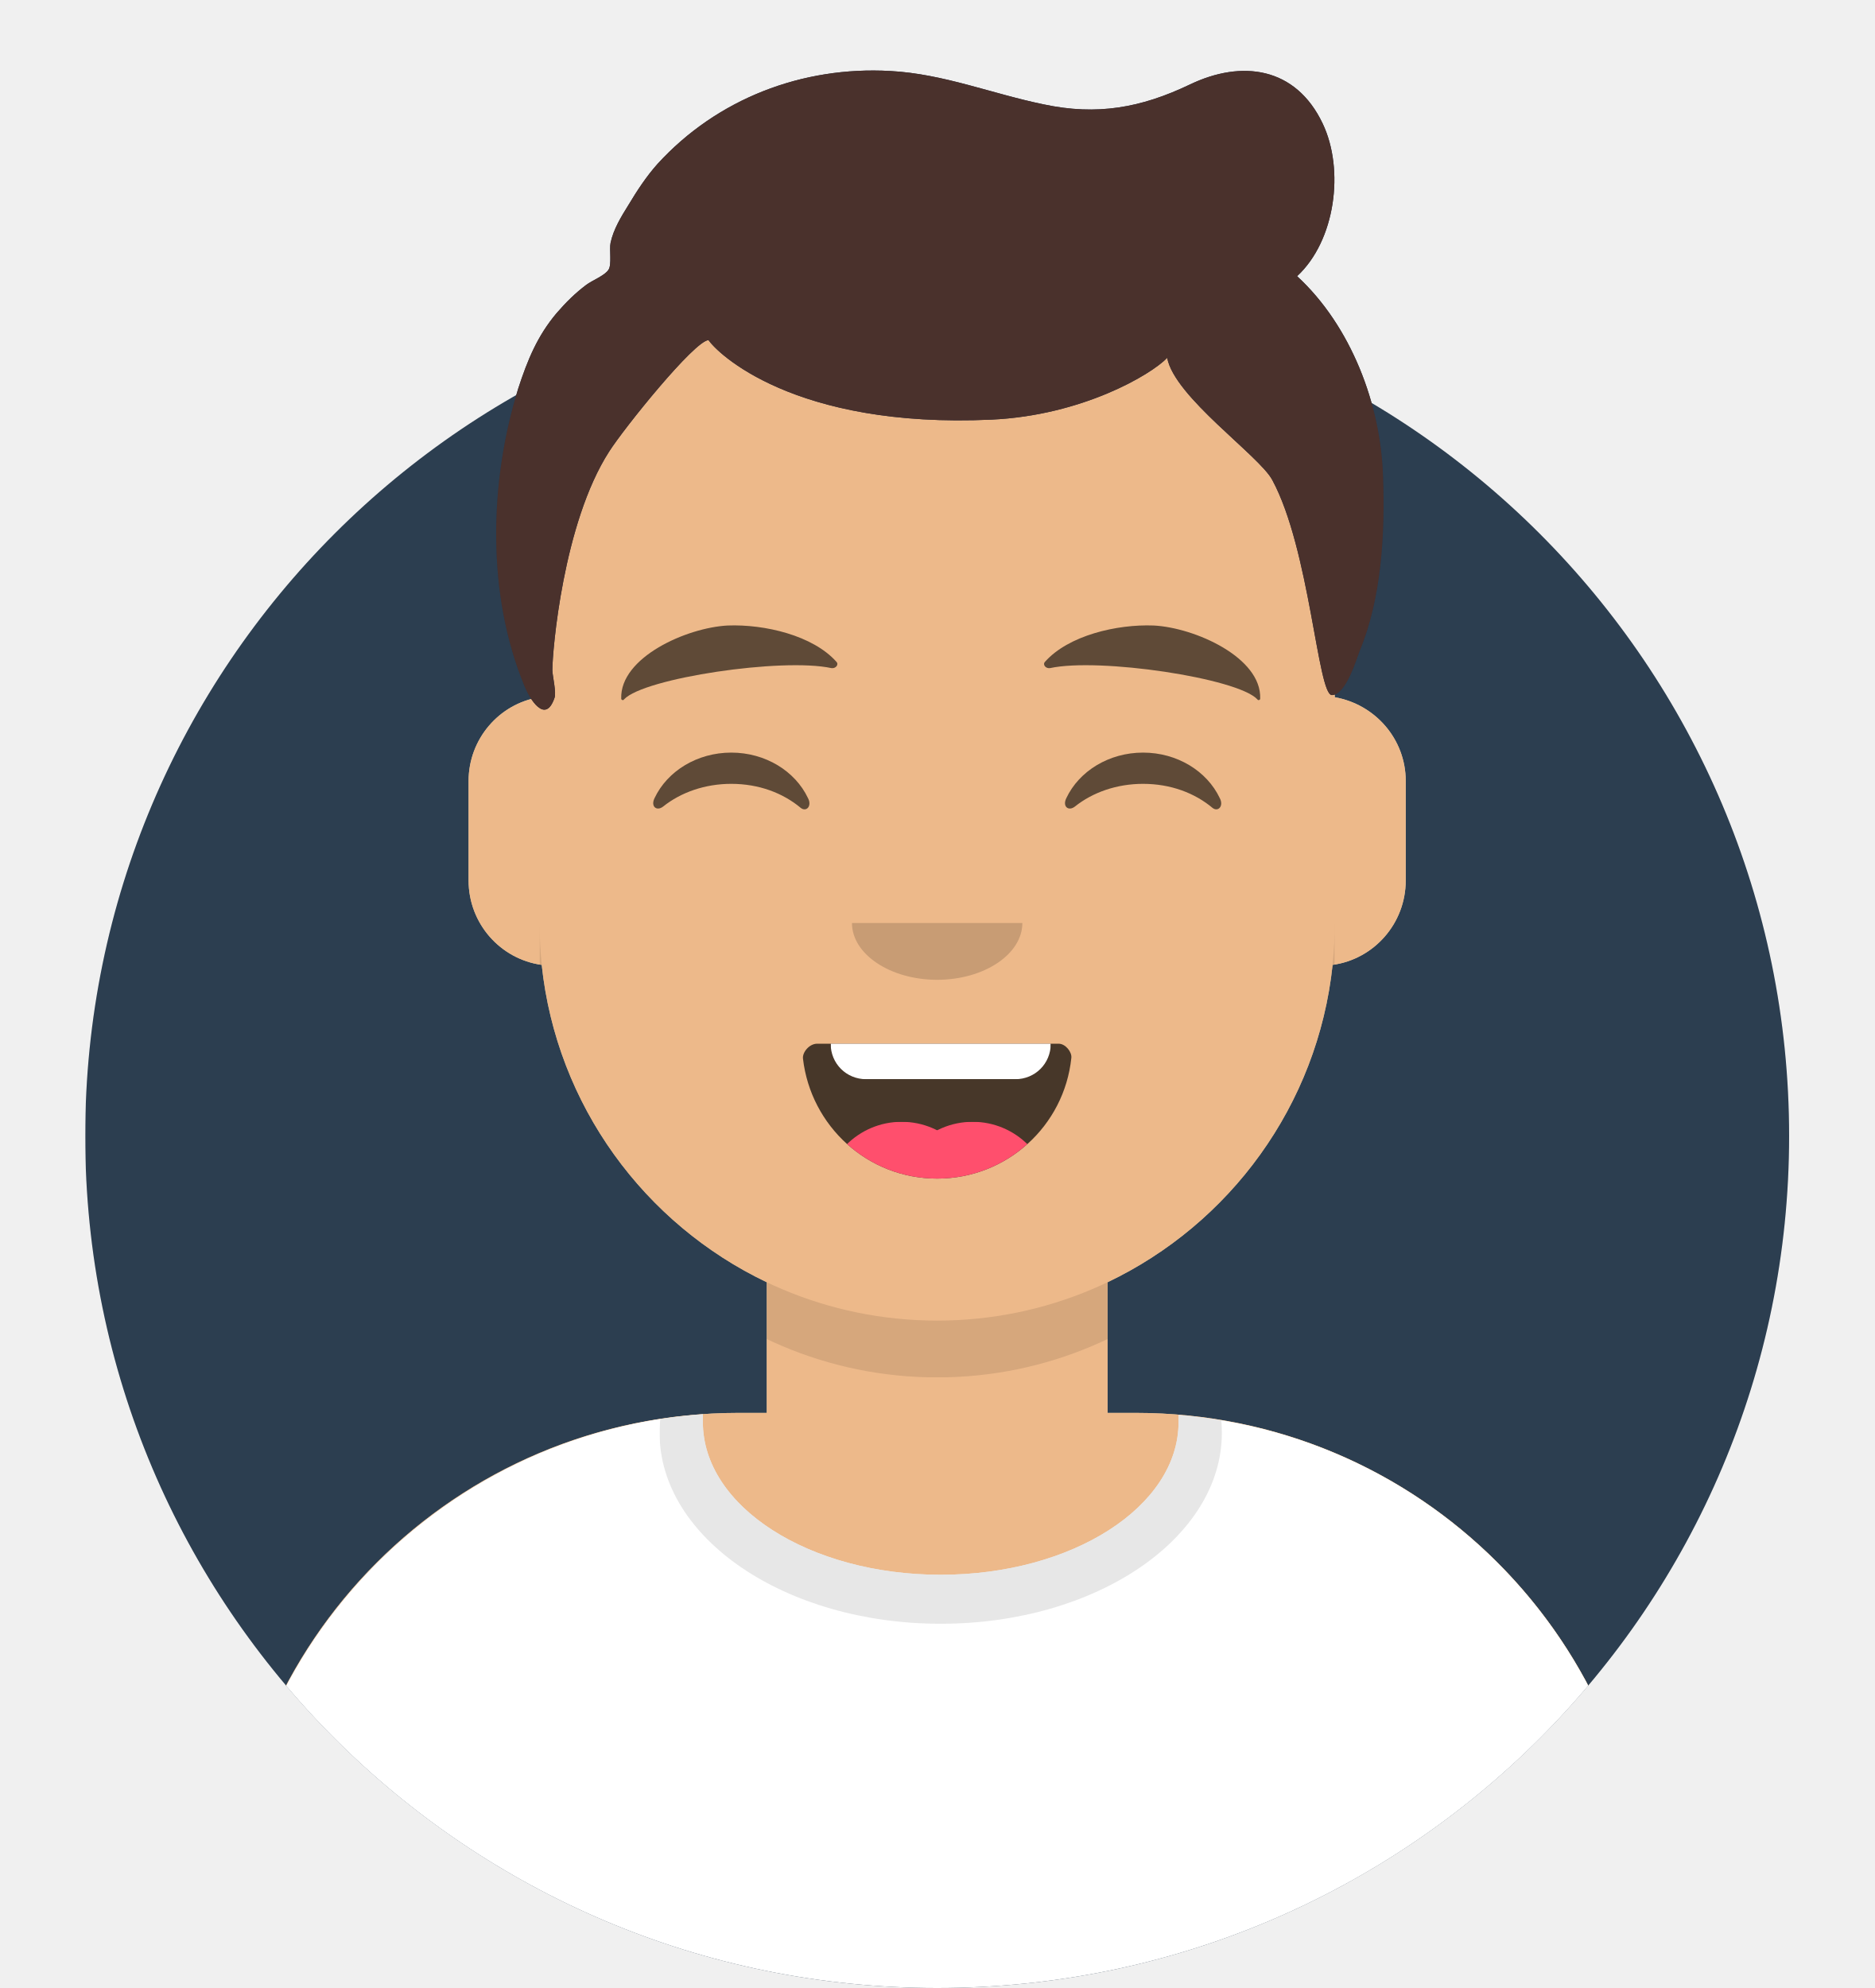
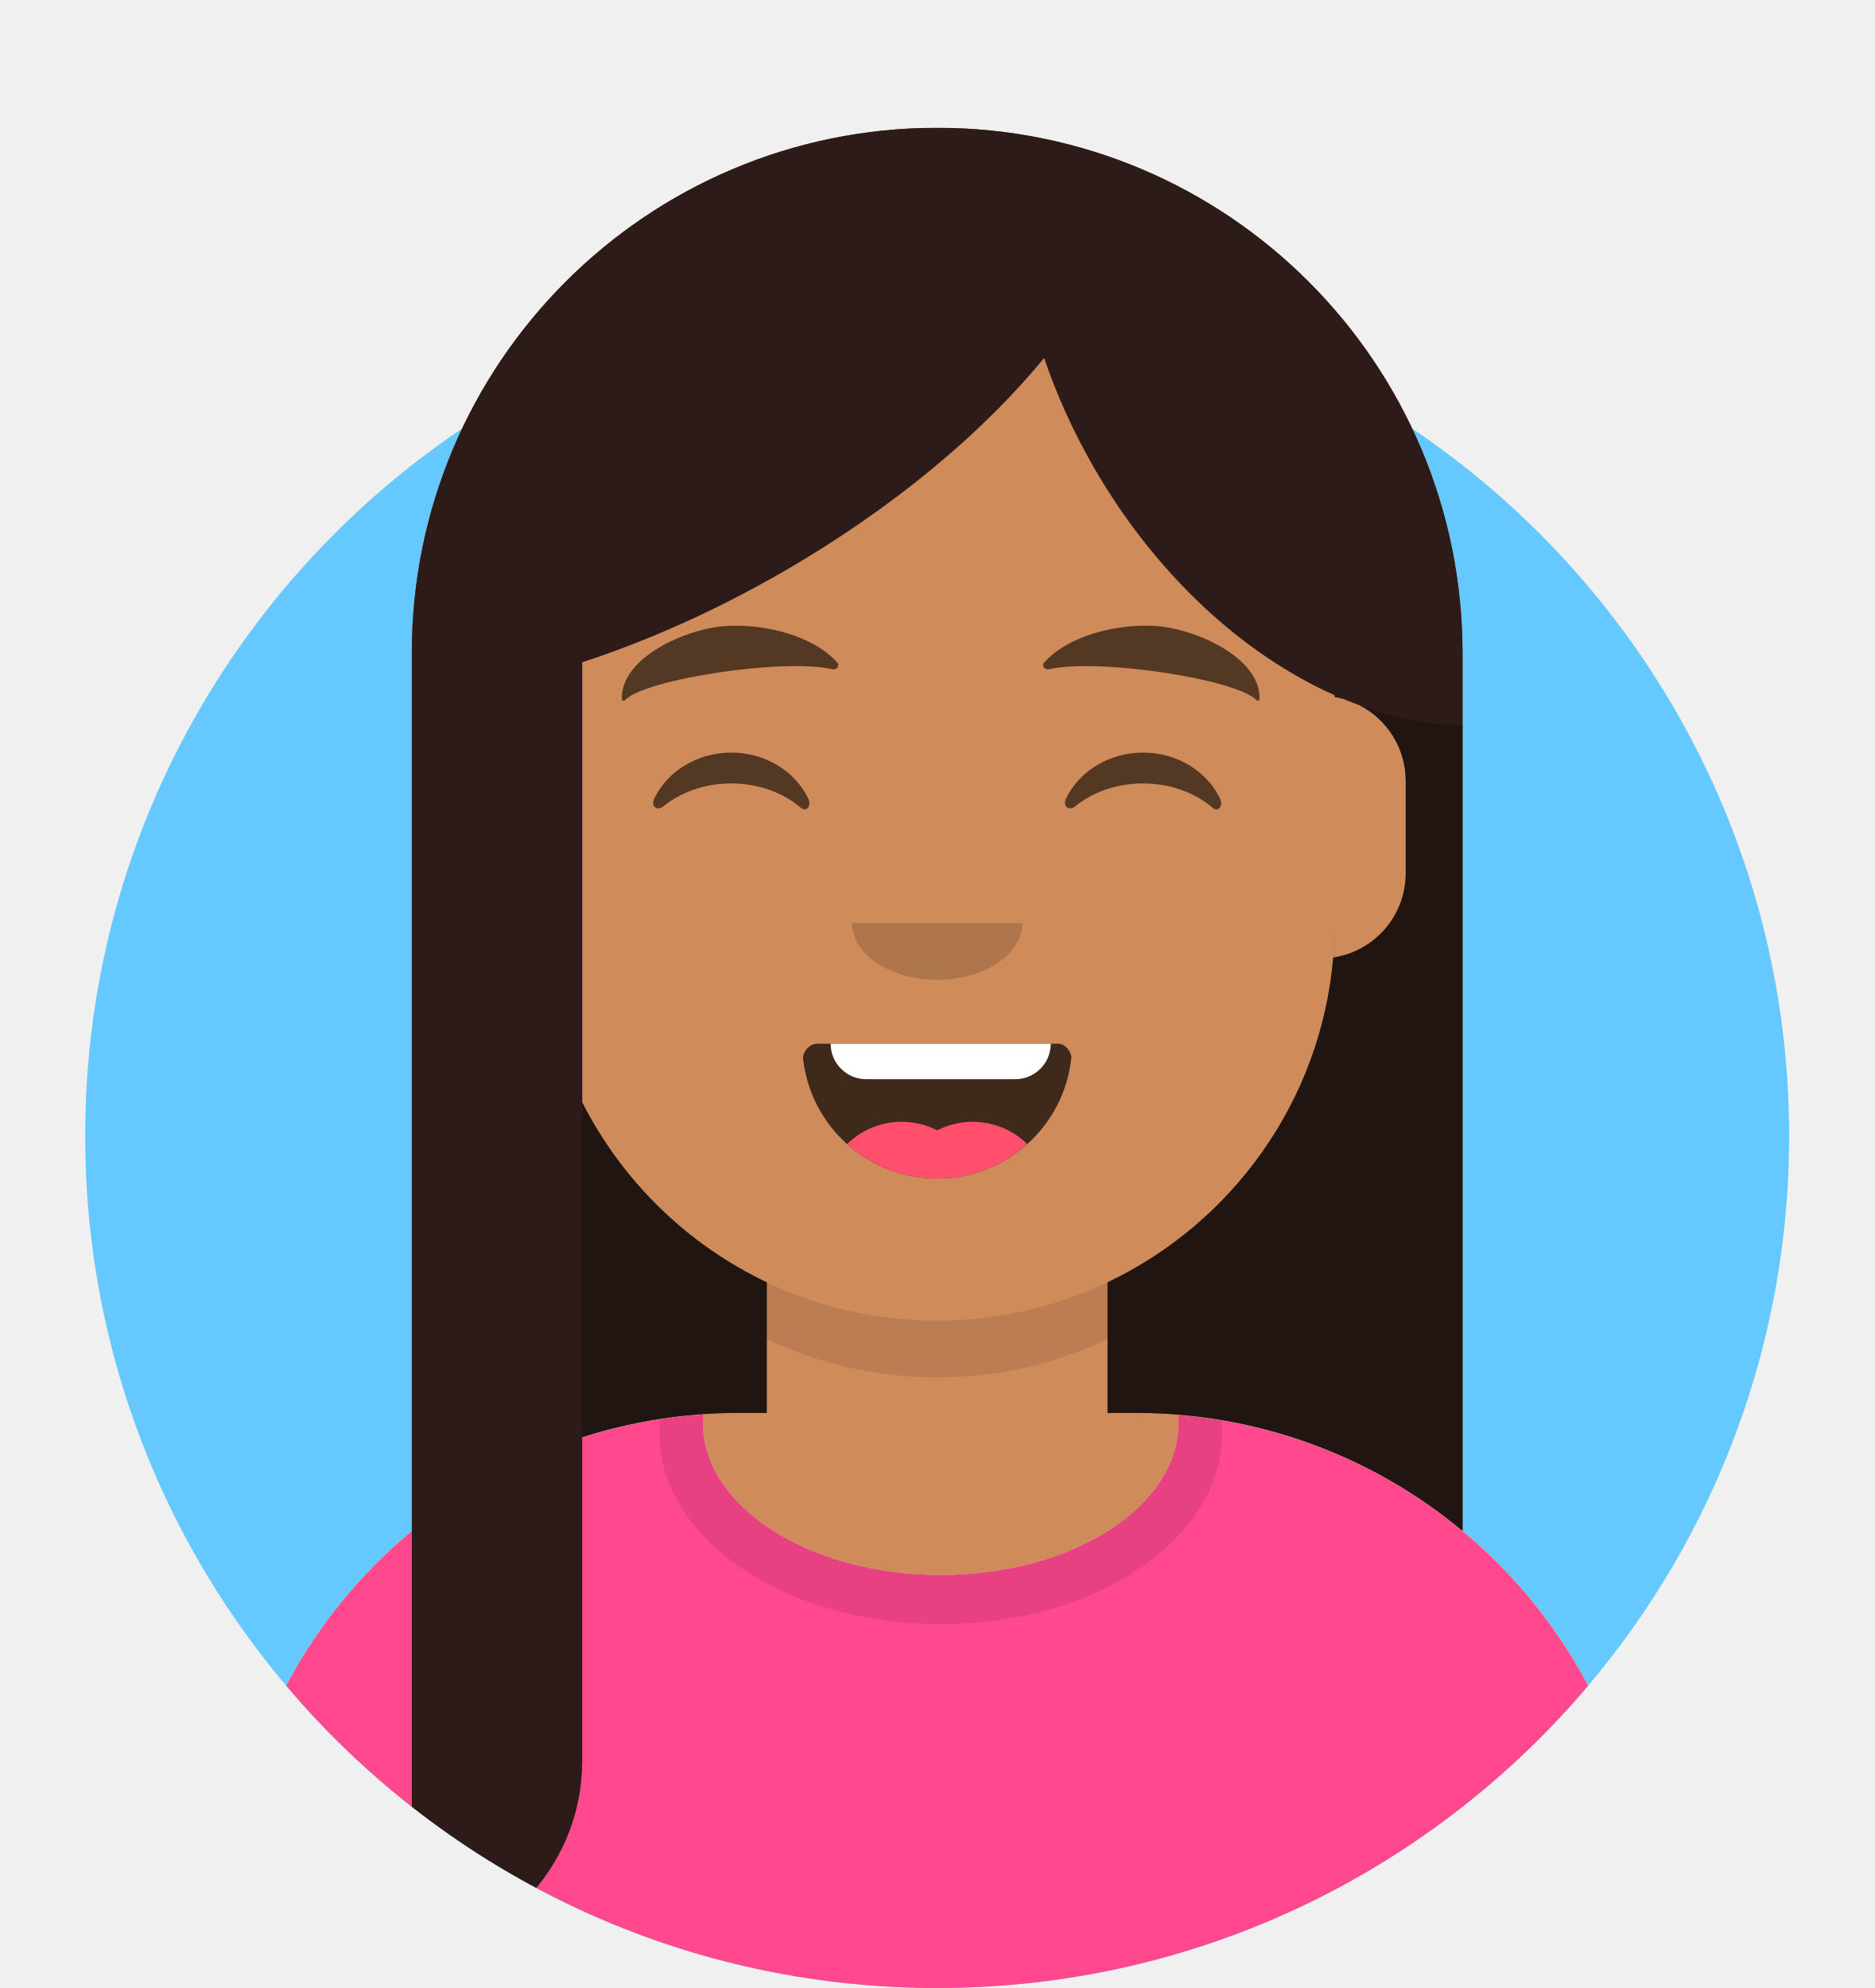
- <svg xmlns="http://www.w3.org/2000/svg" version="1.1" id="Layer_1" x="0px" y="0px" viewBox="0 0 264 280" style="enable-background:new 0 0 264 280;" xml:space="preserve">
-   <style type="text/css">
- 	.st0{fill-rule:evenodd;clip-rule:evenodd;fill:#E6E6E6;}
- 	.st1{filter:url(#Adobe_OpacityMaskFilter);}
- 	.st2{fill-rule:evenodd;clip-rule:evenodd;fill:#FFFFFF;}
- 	.st3{mask:url(#mask-2_1_);}
- 	.st4{fill-rule:evenodd;clip-rule:evenodd;fill:#2C3E50;}
- 	.st5{filter:url(#Adobe_OpacityMaskFilter_1_);}
- 	.st6{mask:url(#mask-4_1_);}
- 	.st7{fill-rule:evenodd;clip-rule:evenodd;fill:#D0C6AC;}
- 	.st8{filter:url(#Adobe_OpacityMaskFilter_2_);}
- 	.st9{mask:url(#mask-6_1_);}
- 	.st10{fill-rule:evenodd;clip-rule:evenodd;fill:#EDB98A;}
- 	.st11{filter:url(#Adobe_OpacityMaskFilter_3_);}
- 	.st12{mask:url(#mask-6_2_);fill-rule:evenodd;clip-rule:evenodd;fill-opacity:0.1;}
- 	.st13{filter:url(#Adobe_OpacityMaskFilter_4_);}
- 	.st14{mask:url(#react-mask-952_1_);}
- 	.st15{filter:url(#Adobe_OpacityMaskFilter_5_);}
- 	.st16{opacity:0.6;mask:url(#react-mask-952_2_);}
- 	.st17{fill-rule:evenodd;clip-rule:evenodd;fill-opacity:0.16;}
- 	.st18{fill-rule:evenodd;clip-rule:evenodd;fill-opacity:0.7;}
- 	.st19{filter:url(#Adobe_OpacityMaskFilter_6_);}
- 	.st20{mask:url(#react-mask-934_1_);fill-rule:evenodd;clip-rule:evenodd;fill:#FFFFFF;}
- 	.st21{filter:url(#Adobe_OpacityMaskFilter_7_);}
- 	.st22{mask:url(#react-mask-934_2_);}
- 	.st23{fill-rule:evenodd;clip-rule:evenodd;fill:#FF4F6D;}
- 	.st24{fill-rule:evenodd;clip-rule:evenodd;fill-opacity:0.6;}
- 	.st25{filter:url(#Adobe_OpacityMaskFilter_8_);}
- 	.st26{mask:url(#react-mask-925_1_);}
- 	.st27{fill-rule:evenodd;clip-rule:evenodd;fill:#28354B;}
- 	.st28{filter:url(#Adobe_OpacityMaskFilter_9_);}
- 	.st29{mask:url(#react-mask-924_1_);}
- 	.st30{fill-rule:evenodd;clip-rule:evenodd;fill:#4A312C;}
- </style>
-   <g>
-     <g transform="translate(-825, -1100)">
+ <svg xmlns="http://www.w3.org/2000/svg" xmlns:xlink="http://www.w3.org/1999/xlink" width="264px" height="280px" viewBox="0 0 264 280" version="1.1">
+   <defs>
+     <circle id="path-1" cx="120" cy="120" r="120" />
+     <path d="M12,160 C12,226.274 65.726,280 132,280 C198.274,280 252,226.274 252,160 L264,160 L264,-1.42108547e-14 L-3.19744231e-14,-1.42108547e-14 L-3.19744231e-14,160 L12,160 Z" id="path-3" />
+     <path d="M124,144.611 L124,163 L128,163 L128,163 C167.765,163 200,195.235 200,235 L200,244 L0,244 L0,235 C-4.86974701e-15,195.235 32.235,163 72,163 L72,163 L76,163 L76,144.611 C58.763,136.422 46.372,119.687 44.305,99.881 C38.48,99.058 34,94.052 34,88 L34,74 C34,68.054 38.325,63.118 44,62.166 L44,56 L44,56 C44,25.072 69.072,5.68137151e-15 100,0 L100,0 L100,0 C130.928,-5.68137151e-15 156,25.072 156,56 L156,62.166 C161.675,63.118 166,68.054 166,74 L166,88 C166,94.052 161.52,99.058 155.695,99.881 C153.628,119.687 141.237,136.422 124,144.611 Z" id="path-5" />
+   </defs>
+   <g id="Avataaar" stroke="none" stroke-width="1" fill="none" fill-rule="evenodd">
+     <g transform="translate(-825, -1100)" id="Avataaar/Circle">
      <g transform="translate(825, 1100)">
-         <g id="Circle" transform="translate(12, 40)">
-           <g id="Circle-Background">
-             <circle class="st0" cx="120" cy="120" r="120" />
-           </g>
-           <defs>
-             <filter id="Adobe_OpacityMaskFilter" filterUnits="userSpaceOnUse" x="0" y="0" width="240" height="240">
-               <feColorMatrix type="matrix" values="1 0 0 0 0  0 1 0 0 0  0 0 1 0 0  0 0 0 1 0" />
-             </filter>
-           </defs>
-           <mask maskUnits="userSpaceOnUse" x="0" y="0" width="240" height="240" id="mask-2_1_">
-             <g class="st1">
-               <circle id="path-1_1_" class="st2" cx="120" cy="120" r="120" />
-             </g>
+         <g id="Circle" stroke-width="1" fill-rule="evenodd" transform="translate(12, 40)">
+           <mask id="mask-2" fill="white">
+             <use xlink:href="#path-1" />
          </mask>
-           <g class="st3">
-             <rect class="st4" width="240" height="240" />
+           <use id="Circle-Background" fill="#E6E6E6" xlink:href="#path-1" />
+           <g id="Color/Palette/Blue-01" mask="url(#mask-2)" fill="#65C9FF">
+             <rect id="🖍Color" x="0" y="0" width="240" height="240" />
          </g>
        </g>
-         <g id="Mask">
- 			</g>
-         <defs>
-           <filter id="Adobe_OpacityMaskFilter_1_" filterUnits="userSpaceOnUse" x="-1" y="0" width="265" height="280">
-             <feColorMatrix type="matrix" values="1 0 0 0 0  0 1 0 0 0  0 0 1 0 0  0 0 0 1 0" />
-           </filter>
-         </defs>
-         <mask maskUnits="userSpaceOnUse" x="-1" y="0" width="265" height="280" id="mask-4_1_">
-           <g class="st5">
-             <path id="path-3_1_" class="st2" d="M12,160c0,66.3,53.7,120,120,120s120-53.7,120-120h12V0H0v160H12z" />
-           </g>
+         <mask id="mask-4" fill="white">
+           <use xlink:href="#path-3" />
        </mask>
-         <g id="Avataaar" class="st6">
+         <g id="Mask" />
+         <g id="Avataaar" stroke-width="1" fill-rule="evenodd" mask="url(#mask-4)">
          <g id="Body" transform="translate(32, 36)">
-             <g>
-               <path class="st7" d="M124,144.6V163h4l0,0c39.8,0,72,32.2,72,72v9H0v-9c0-39.8,32.2-72,72-72l0,0h4v-18.4        c-17.2-8.2-29.6-24.9-31.7-44.7C38.5,99.1,34,94.1,34,88V74c0-5.9,4.3-10.9,10-11.8V56l0,0c0-30.9,25.1-56,56-56l0,0l0,0        c30.9,0,56,25.1,56,56v6.2c5.7,1,10,5.9,10,11.8v14c0,6.1-4.5,11.1-10.3,11.9C153.6,119.7,141.2,136.4,124,144.6z" />
-             </g>
-             <defs>
-               <filter id="Adobe_OpacityMaskFilter_2_" filterUnits="userSpaceOnUse" x="-32" y="0" width="264" height="244">
-                 <feColorMatrix type="matrix" values="1 0 0 0 0  0 1 0 0 0  0 0 1 0 0  0 0 0 1 0" />
-               </filter>
-             </defs>
-             <mask maskUnits="userSpaceOnUse" x="-32" y="0" width="264" height="244" id="mask-6_1_">
-               <g class="st8">
-                 <path id="path-5_1_" class="st2" d="M124,144.6V163h4l0,0c39.8,0,72,32.2,72,72v9H0v-9c0-39.8,32.2-72,72-72l0,0h4v-18.4         c-17.2-8.2-29.6-24.9-31.7-44.7C38.5,99.1,34,94.1,34,88V74c0-5.9,4.3-10.9,10-11.8V56l0,0c0-30.9,25.1-56,56-56l0,0l0,0         c30.9,0,56,25.1,56,56v6.2c5.7,1,10,5.9,10,11.8v14c0,6.1-4.5,11.1-10.3,11.9C153.6,119.7,141.2,136.4,124,144.6z" />
-               </g>
+             <mask id="mask-6" fill="white">
+               <use xlink:href="#path-5" />
            </mask>
-             <g class="st9">
-               <g id="Color" transform="translate(-32, 0)">
-                 <rect class="st10" width="264" height="244" />
+             <use fill="#D0C6AC" xlink:href="#path-5" />
+             <g id="Skin/👶🏽-03-Brown" mask="url(#mask-6)" fill="#D08B5B">
+               <g transform="translate(-32, 0)" id="Color">
+                 <rect x="0" y="0" width="264" height="244" />
              </g>
            </g>
+             <path d="M156,79 L156,102 C156,132.928 130.928,158 100,158 C69.072,158 44,132.928 44,102 L44,79 L44,94 C44,124.928 69.072,150 100,150 C130.928,150 156,124.928 156,94 L156,79 Z" id="Neck-Shadow" fill-opacity="0.1" fill="#000000" mask="url(#mask-6)" />
+           </g>
+           <g id="Clothing/Shirt-Crew-Neck" transform="translate(0, 170)">
            <defs>
-               <filter id="Adobe_OpacityMaskFilter_3_" filterUnits="userSpaceOnUse" x="44" y="79" width="112" height="79">
-                 <feColorMatrix type="matrix" values="1 0 0 0 0  0 1 0 0 0  0 0 1 0 0  0 0 0 1 0" />
-               </filter>
+               <path d="M165.96,29.295 C202.936,32.325 232,63.294 232,101.052 L232,110 L32,110 L32,101.052 C32,62.953 61.592,31.765 99.045,29.22 C99.015,29.593 99,29.969 99,30.348 C99,42.211 113.998,51.828 132.5,51.828 C151.002,51.828 166,42.211 166,30.348 C166,29.995 165.987,29.644 165.96,29.295 Z" id="react-path-64" />
            </defs>
-             <mask maskUnits="userSpaceOnUse" x="44" y="79" width="112" height="79" id="mask-6_2_">
-               <g class="st11">
-                 <path id="path-5_2_" class="st2" d="M124,144.6V163h4l0,0c39.8,0,72,32.2,72,72v9H0v-9c0-39.8,32.2-72,72-72l0,0h4v-18.4         c-17.2-8.2-29.6-24.9-31.7-44.7C38.5,99.1,34,94.1,34,88V74c0-5.9,4.3-10.9,10-11.8V56l0,0c0-30.9,25.1-56,56-56l0,0l0,0         c30.9,0,56,25.1,56,56v6.2c5.7,1,10,5.9,10,11.8v14c0,6.1-4.5,11.1-10.3,11.9C153.6,119.7,141.2,136.4,124,144.6z" />
-               </g>
+             <mask id="react-mask-65" fill="white">
+               <use xlink:href="#react-path-64" />
            </mask>
-             <path id="Neck-Shadow" class="st12" d="M156,79v23c0,30.9-25.1,56-56,56s-56-25.1-56-56V79v15c0,30.9,25.1,56,56,56       s56-25.1,56-56V79z" />
-           </g>
-           <g transform="translate(0, 170)">
-             <g id="Clothes">
-               <path class="st0" d="M166,29.3c37,3,66,34,66,71.8v8.9H32v-8.9C32,63,61.6,31.8,99,29.2c0,0.4,0,0.7,0,1.1        c0,11.9,15,21.5,33.5,21.5S166,42.2,166,30.3C166,30,166,29.6,166,29.3z" />
+             <use id="Clothes" fill="#E6E6E6" fill-rule="evenodd" xlink:href="#react-path-64" />
+             <g id="Color/Palette/Gray-01" mask="url(#react-mask-65)" fill-rule="evenodd" fill="#FF488E">
+               <rect id="🖍Color" x="0" y="0" width="264" height="110" />
            </g>
-             <defs>
-               <filter id="Adobe_OpacityMaskFilter_4_" filterUnits="userSpaceOnUse" x="0" y="0" width="264" height="110">
-                 <feColorMatrix type="matrix" values="1 0 0 0 0  0 1 0 0 0  0 0 1 0 0  0 0 0 1 0" />
-               </filter>
-             </defs>
-             <mask maskUnits="userSpaceOnUse" x="0" y="0" width="264" height="110" id="react-mask-952_1_">
-               <g class="st13">
-                 <path id="react-path-951_1_" class="st2" d="M166,29.3c37,3,66,34,66,71.8v8.9H32v-8.9C32,63,61.6,31.8,99,29.2         c0,0.4,0,0.7,0,1.1c0,11.9,15,21.5,33.5,21.5S166,42.2,166,30.3C166,30,166,29.6,166,29.3z" />
-               </g>
-             </mask>
-             <g class="st14">
-               <rect class="st2" width="264" height="110" />
-             </g>
-             <defs>
-               <filter id="Adobe_OpacityMaskFilter_5_" filterUnits="userSpaceOnUse" x="92.9" y="4.9" width="79.3" height="53.8">
-                 <feColorMatrix type="matrix" values="1 0 0 0 0  0 1 0 0 0  0 0 1 0 0  0 0 0 1 0" />
-               </filter>
-             </defs>
-             <mask maskUnits="userSpaceOnUse" x="92.9" y="4.9" width="79.3" height="53.8" id="react-mask-952_2_">
-               <g class="st15">
-                 <path id="react-path-951_2_" class="st2" d="M166,29.3c37,3,66,34,66,71.8v8.9H32v-8.9C32,63,61.6,31.8,99,29.2         c0,0.4,0,0.7,0,1.1c0,11.9,15,21.5,33.5,21.5S166,42.2,166,30.3C166,30,166,29.6,166,29.3z" />
-               </g>
-             </mask>
-             <g id="Shadowy" class="st16">
-               <g transform="translate(92, 4)">
-                 <ellipse class="st17" cx="40.5" cy="27.8" rx="39.6" ry="26.9" />
+             <g id="Shadowy" opacity="0.6" stroke-width="1" fill-rule="evenodd" mask="url(#react-mask-65)" fill-opacity="0.16" fill="#000000">
+               <g transform="translate(92, 4)" id="Hola-👋🏼">
+                 <ellipse cx="40.5" cy="27.848" rx="39.635" ry="26.914" />
              </g>
            </g>
          </g>
-           <g id="Face" transform="translate(76, 82)">
-             <g transform="translate(2, 52)">
-               <g id="Mouth">
-                 <path class="st18" d="M35.1,15.1C36.2,24.6,44.2,32,54,32c9.8,0,17.9-7.4,18.9-17c0.1-0.8-0.8-2-1.8-2c-14.9,0-26.3,0-34,0         C36,13,35,14.2,35.1,15.1z" />
-               </g>
+           <g id="Face" transform="translate(76, 82)" fill="#000000">
+             <g id="Mouth/Smile" transform="translate(2, 52)">
              <defs>
-                 <filter id="Adobe_OpacityMaskFilter_6_" filterUnits="userSpaceOnUse" x="39" y="2" width="31" height="16">
-                   <feColorMatrix type="matrix" values="1 0 0 0 0  0 1 0 0 0  0 0 1 0 0  0 0 0 1 0" />
-                 </filter>
+                 <path d="M35.118,15.128 C36.176,24.62 44.226,32 54,32 C63.804,32 71.874,24.574 72.892,15.04 C72.974,14.273 72.117,13 71.043,13 C56.149,13 44.738,13 37.087,13 C36.007,13 35.012,14.178 35.118,15.128 Z" id="react-path-46" />
              </defs>
-               <mask maskUnits="userSpaceOnUse" x="39" y="2" width="31" height="16" id="react-mask-934_1_">
-                 <g class="st19">
-                   <path id="react-path-933_1_" class="st2" d="M35.1,15.1C36.2,24.6,44.2,32,54,32c9.8,0,17.9-7.4,18.9-17          c0.1-0.8-0.8-2-1.8-2c-14.9,0-26.3,0-34,0C36,13,35,14.2,35.1,15.1z" />
-                 </g>
+               <mask id="react-mask-47" fill="white">
+                 <use xlink:href="#react-path-46" />
              </mask>
-               <path id="Teeth" class="st20" d="M44,2h21c2.8,0,5,2.2,5,5v6c0,2.8-2.2,5-5,5H44c-2.8,0-5-2.2-5-5V7C39,4.2,41.2,2,44,2z" />
-               <defs>
-                 <filter id="Adobe_OpacityMaskFilter_7_" filterUnits="userSpaceOnUse" x="38" y="24" width="32" height="22">
-                   <feColorMatrix type="matrix" values="1 0 0 0 0  0 1 0 0 0  0 0 1 0 0  0 0 0 1 0" />
-                 </filter>
-               </defs>
-               <mask maskUnits="userSpaceOnUse" x="38" y="24" width="32" height="22" id="react-mask-934_2_">
-                 <g class="st21">
-                   <path id="react-path-933_2_" class="st2" d="M35.1,15.1C36.2,24.6,44.2,32,54,32c9.8,0,17.9-7.4,18.9-17          c0.1-0.8-0.8-2-1.8-2c-14.9,0-26.3,0-34,0C36,13,35,14.2,35.1,15.1z" />
-                 </g>
-               </mask>
-               <g id="Tongue" class="st22">
+               <use id="Mouth" fill-opacity="0.7" fill="#000000" fill-rule="evenodd" xlink:href="#react-path-46" />
+               <rect id="Teeth" fill="#FFFFFF" fill-rule="evenodd" mask="url(#react-mask-47)" x="39" y="2" width="31" height="16" rx="5" />
+               <g id="Tongue" stroke-width="1" fill-rule="evenodd" mask="url(#react-mask-47)" fill="#FF4F6D">
                <g transform="translate(38, 24)">
-                   <circle class="st23" cx="11" cy="11" r="11" />
-                   <circle class="st23" cx="21" cy="11" r="11" />
+                   <circle cx="11" cy="11" r="11" />
+                   <circle cx="21" cy="11" r="11" />
                </g>
              </g>
            </g>
-             <g transform="translate(28, 40)">
-               <path id="Nose" class="st17" d="M16,8c0,4.4,5.4,8,12,8l0,0c6.6,0,12-3.6,12-8" />
+             <g id="Nose/Default" transform="translate(28, 40)" fill-opacity="0.16">
+               <path d="M16,8 C16,12.418 21.373,16 28,16 L28,16 C34.627,16 40,12.418 40,8" id="Nose" />
            </g>
-             <g transform="translate(0, 8)">
-               <path id="Squint" class="st24" d="M16.2,22.4C18,18.6,22.2,16,27,16c4.8,0,9,2.6,10.8,6.4c0.6,1.1-0.2,2-1,1.4        c-2.5-2.1-5.9-3.4-9.8-3.4c-3.7,0-7.1,1.2-9.6,3.2C16.5,24.3,15.6,23.6,16.2,22.4z" />
-               <path class="st24" d="M74.2,22.4C76,18.6,80.2,16,85,16c4.8,0,9,2.6,10.8,6.4c0.6,1.1-0.2,2-1,1.4c-2.5-2.1-5.9-3.4-9.8-3.4        c-3.7,0-7.1,1.2-9.6,3.2C74.5,24.3,73.6,23.6,74.2,22.4z" />
+             <g id="Eyes/Happy-😁" transform="translate(0, 8)" fill-opacity="0.6">
+               <path d="M16.16,22.447 C18.007,18.649 22.164,16 26.998,16 C31.814,16 35.959,18.63 37.815,22.407 C38.367,23.529 37.582,24.447 36.791,23.767 C34.34,21.66 30.859,20.344 26.998,20.344 C23.257,20.344 19.874,21.579 17.438,23.572 C16.547,24.3 15.62,23.558 16.16,22.447 Z" id="Squint" />
+               <path d="M74.16,22.447 C76.007,18.649 80.164,16 84.998,16 C89.814,16 93.959,18.63 95.815,22.407 C96.367,23.529 95.582,24.447 94.791,23.767 C92.34,21.66 88.859,20.344 84.998,20.344 C81.257,20.344 77.874,21.579 75.438,23.572 C74.547,24.3 73.62,23.558 74.16,22.447 Z" id="Squint" />
            </g>
-             <g>
-               <path id="Eyebrow" class="st24" d="M26.5,6.1c-5.8,0.3-15.2,4.5-15,10.3c0,0.2,0.3,0.3,0.4,0.1c2.8-3,22.3-5.9,29.2-4.4        c0.6,0.1,1.1-0.5,0.7-0.9C38.5,7.5,31.7,5.9,26.5,6.1" />
-               <path class="st24" d="M86.5,6.1c5.8,0.3,15.2,4.5,15,10.3c0,0.2-0.3,0.3-0.4,0.1c-2.8-3-22.3-5.9-29.2-4.4        c-0.6,0.1-1.1-0.5-0.7-0.9C74.5,7.5,81.3,5.9,86.5,6.1" />
+             <g id="Eyebrow/Natural/Default-Natural" fill-opacity="0.6">
+               <path d="M26.039,6.21 C20.278,6.983 11.293,12.005 12.044,17.818 C12.069,18.008 12.357,18.067 12.481,17.908 C14.967,14.72 34.193,10.037 41.194,11.015 C41.835,11.104 42.258,10.443 41.821,10.03 C38.077,6.495 31.2,5.512 26.039,6.21" id="Eyebrow" transform="translate(27, 12) rotate(5) translate(-27, -12) " />
+               <path d="M85.039,6.21 C79.278,6.983 70.293,12.005 71.044,17.818 C71.069,18.008 71.357,18.067 71.481,17.908 C73.967,14.72 93.193,10.037 100.194,11.015 C100.835,11.104 101.258,10.443 100.821,10.03 C97.077,6.495 90.2,5.512 85.039,6.21" id="Eyebrow" transform="translate(86, 12) scale(-1, 1) rotate(5) translate(-86, -12) " />
            </g>
          </g>
-           <g id="Top">
+           <g id="Top" stroke-width="1" fill-rule="evenodd">
            <defs>
-               <filter id="Adobe_OpacityMaskFilter_8_" filterUnits="userSpaceOnUse" x="-1" y="0" width="264" height="280">
-                 <feColorMatrix type="matrix" values="1 0 0 0 0  0 1 0 0 0  0 0 1 0 0  0 0 0 1 0" />
-               </filter>
+               <rect id="react-path-131" x="0" y="0" width="264" height="280" />
+               <path d="M133.506,81.335 C137.364,83.331 140,87.357 140,92 L140,105 C140,111.019 135.569,116.002 129.791,116.867 C128.048,137.115 115.531,154.283 98,162.611 L98,162.611 L98,181 L102,181 C119.491,181 135.525,187.237 148,197.608 L148,74 C148,53.565 139.717,35.065 126.326,21.674 C112.935,8.283 94.435,-3.55271368e-15 74,0 C33.131,7.10542736e-15 -7.10542736e-15,33.131 0,74 L0,257.716 C13.569,255.776 24,244.106 24,230 L24,184.423 C30.935,182.2 38.327,181 46,181 L50,181 L50,162.611 C38.773,157.277 29.602,148.318 24,137.246 L24,75.266 C33.147,72.291 42.778,68.017 52.342,62.495 C67.745,53.602 80.431,42.941 89.066,32.397 C90.831,37.595 93.175,42.801 96.11,47.885 C104.878,63.071 117.224,74.234 130,79.917 L130,80.166 C130.4,80.233 130.794,80.32 131.18,80.426 C131.955,80.749 132.73,81.052 133.506,81.335 Z" id="react-path-132" />
            </defs>
-             <mask maskUnits="userSpaceOnUse" x="-1" y="0" width="264" height="280" id="react-mask-925_1_">
-               <g class="st25">
-                 <rect id="react-path-927_1_" class="st2" width="264" height="280" />
-               </g>
+             <mask id="react-mask-129" fill="white">
+               <use xlink:href="#react-path-131" />
            </mask>
-             <g class="st26">
+             <g id="Mask" />
+             <g id="Top/Long-Hair/Straight" mask="url(#react-mask-129)">
              <g transform="translate(-1, 0)">
-                 <g id="Short-Hair">
-                   <path class="st27" d="M183.7,38.9c5.4-5,6.7-15,3.6-21.5c-3.8-8-11.4-9-18.7-5.5c-6.9,3.3-13.1,4.4-20.6,2.8          c-7.3-1.5-14.1-4.3-21.6-4.7C114,9.3,102,13.9,93.6,23.1c-1.6,1.8-2.9,3.8-4.1,5.8c-1,1.6-2.1,3.4-2.5,5.3          c-0.2,0.9,0.2,3.1-0.3,3.8c-0.5,0.8-2.3,1.5-3.1,2.1c-1.6,1.2-2.9,2.5-4.2,4c-2.7,3.2-4.1,6.6-5.4,10.6          c-4.1,13.2-4.5,29,0.9,42c0.7,1.7,2.9,5.4,4.2,1.6c0.3-0.7-0.3-3.2-0.3-3.9c0-2.7,1.5-20.7,8-30.8c2.1-3.3,12-15.6,14-15.7          c1.1,1.7,11.9,12.5,39.9,11.2c12.7-0.6,22.4-6.3,24.7-8.7c1,5.5,13,13.8,14.8,17.2c5.3,9.8,6.4,30.3,8.4,30.3          s3.5-5.2,3.9-6.2c3.1-7.4,3.6-16.6,3.3-24.6C195.5,57,191.3,45.9,183.7,38.9z" />
-                 </g>
-                 <defs>
-                   <filter id="Adobe_OpacityMaskFilter_9_" filterUnits="userSpaceOnUse" x="0" y="0" width="264" height="280">
-                     <feColorMatrix type="matrix" values="1 0 0 0 0  0 1 0 0 0  0 0 1 0 0  0 0 0 1 0" />
-                   </filter>
-                 </defs>
-                 <mask maskUnits="userSpaceOnUse" x="0" y="0" width="264" height="280" id="react-mask-924_1_">
-                   <g class="st28">
-                     <path id="react-path-926_1_" class="st2" d="M183.7,38.9c5.4-5,6.7-15,3.6-21.5c-3.8-8-11.4-9-18.7-5.5           c-6.9,3.3-13.1,4.4-20.6,2.8c-7.3-1.5-14.1-4.3-21.6-4.7C114,9.3,102,13.9,93.6,23.1c-1.6,1.8-2.9,3.8-4.1,5.8           c-1,1.6-2.1,3.4-2.5,5.3c-0.2,0.9,0.2,3.1-0.3,3.8c-0.5,0.8-2.3,1.5-3.1,2.1c-1.6,1.2-2.9,2.5-4.2,4           c-2.7,3.2-4.1,6.6-5.4,10.6c-4.1,13.2-4.5,29,0.9,42c0.7,1.7,2.9,5.4,4.2,1.6c0.3-0.7-0.3-3.2-0.3-3.9           c0-2.7,1.5-20.7,8-30.8c2.1-3.3,12-15.6,14-15.7c1.1,1.7,11.9,12.5,39.9,11.2c12.7-0.6,22.4-6.3,24.7-8.7           c1,5.5,13,13.8,14.8,17.2c5.3,9.8,6.4,30.3,8.4,30.3s3.5-5.2,3.9-6.2c3.1-7.4,3.6-16.6,3.3-24.6           C195.5,57,191.3,45.9,183.7,38.9z" />
-                   </g>
-                 </mask>
-                 <g class="st29">
-                   <g transform="translate(0, 0) ">
-                     <rect class="st30" width="264" height="280" />
+                 <g id="Hair" stroke-width="1" fill="none" fill-rule="evenodd" transform="translate(59, 18)">
+                   <mask id="react-mask-130" fill="white">
+                     <use xlink:href="#react-path-132" />
+                   </mask>
+                   <use id="Mask-Hair" fill="#944F23" xlink:href="#react-path-132" />
+                   <g id="Skin/👶🏽-03-Brown" mask="url(#react-mask-130)" fill="#2C1B18">
+                     <g transform="translate(0, 0) " id="Color">
+                       <rect x="0" y="0" width="264" height="280" />
+                     </g>
                  </g>
                </g>
+                 <path d="M192.506,99.335 C197.375,101.108 202.263,102.072 207,102.148 L207,102.148 L207,92 C207,71.565 198.717,53.065 185.326,39.674 C198.717,53.065 207,71.565 207,92 L207,215.608 C194.525,205.237 178.491,199 161,199 L157,199 L157,180.611 L157,180.611 C174.531,172.283 187.048,155.115 188.791,134.867 C194.569,134.002 199,129.019 199,123 L199,110 C199,105.357 196.364,101.331 192.506,99.335 Z M190.18,98.426 C189.794,98.32 189.4,98.233 189,98.166 L189,97.917 C189.393,98.092 189.786,98.261 190.18,98.426 Z M83,155.246 C88.602,166.318 97.773,175.277 109,180.611 L109,199 L105,199 C97.327,199 89.935,200.2 83,202.423 L83,155.246 Z" id="Shadow" fill-opacity="0.24" fill="#000000" fill-rule="evenodd" />
              </g>
            </g>
          </g>
        </g>
      </g>
    </g>
  </g>
</svg>
